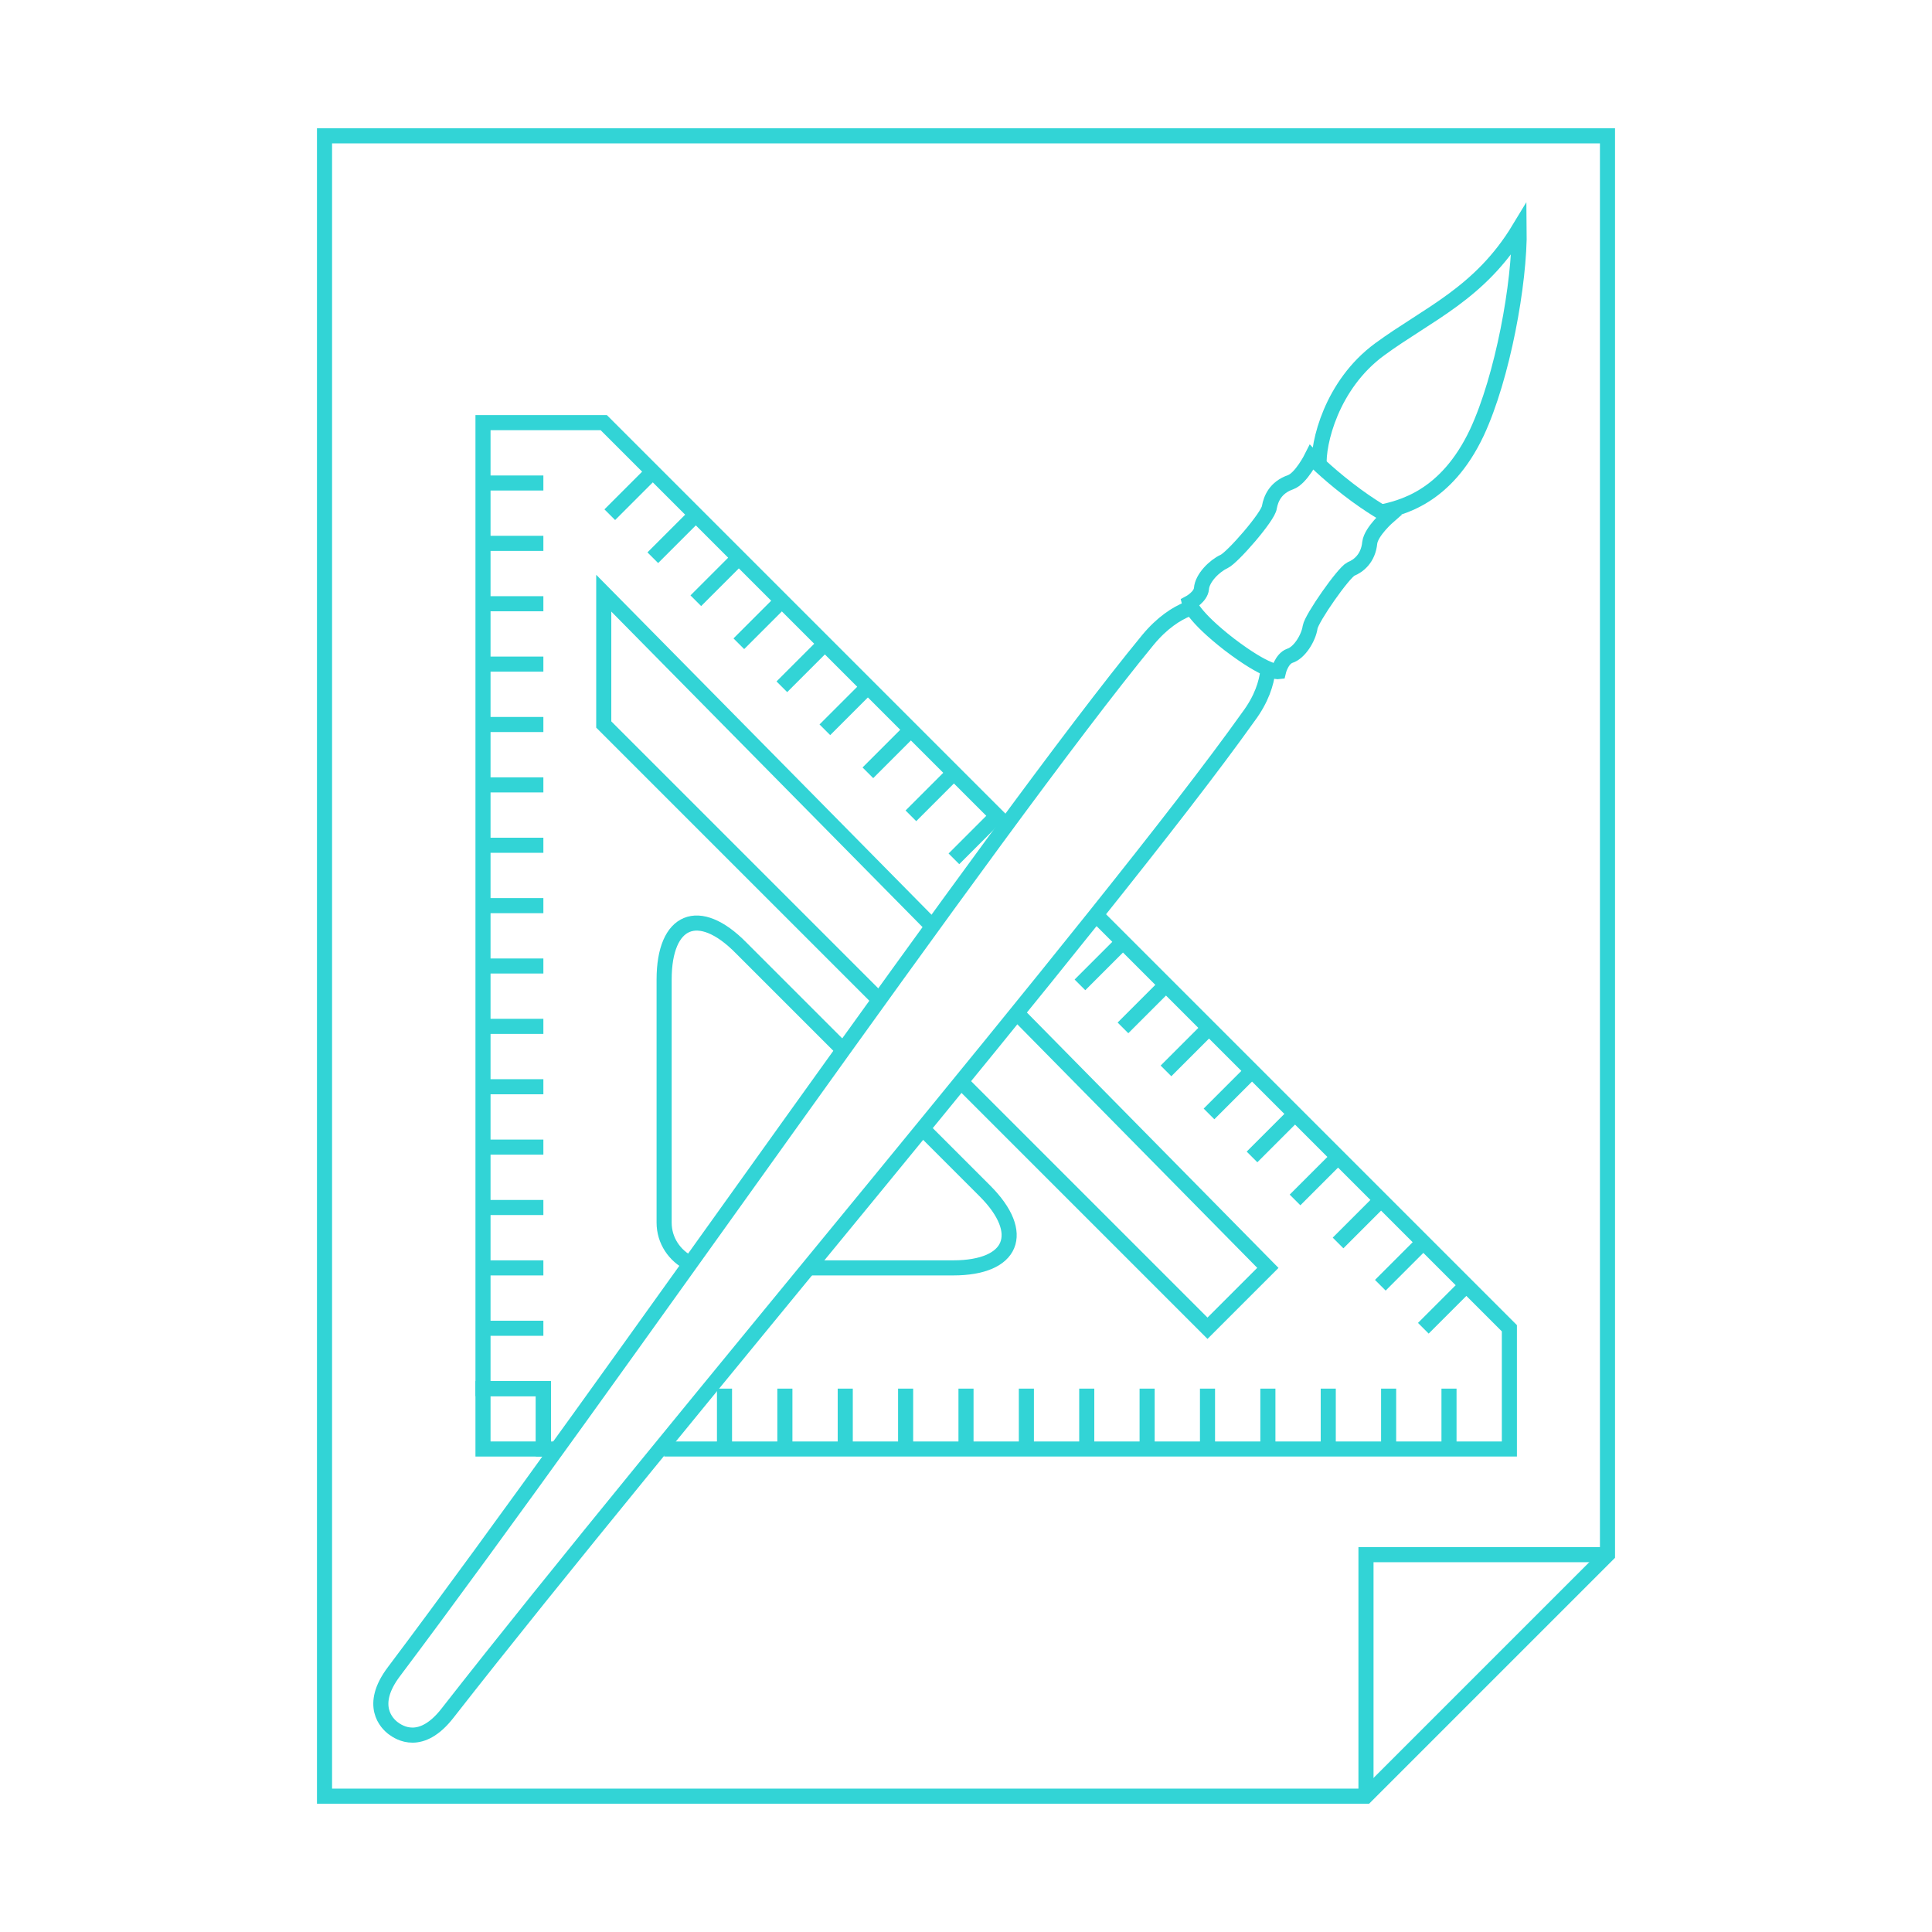
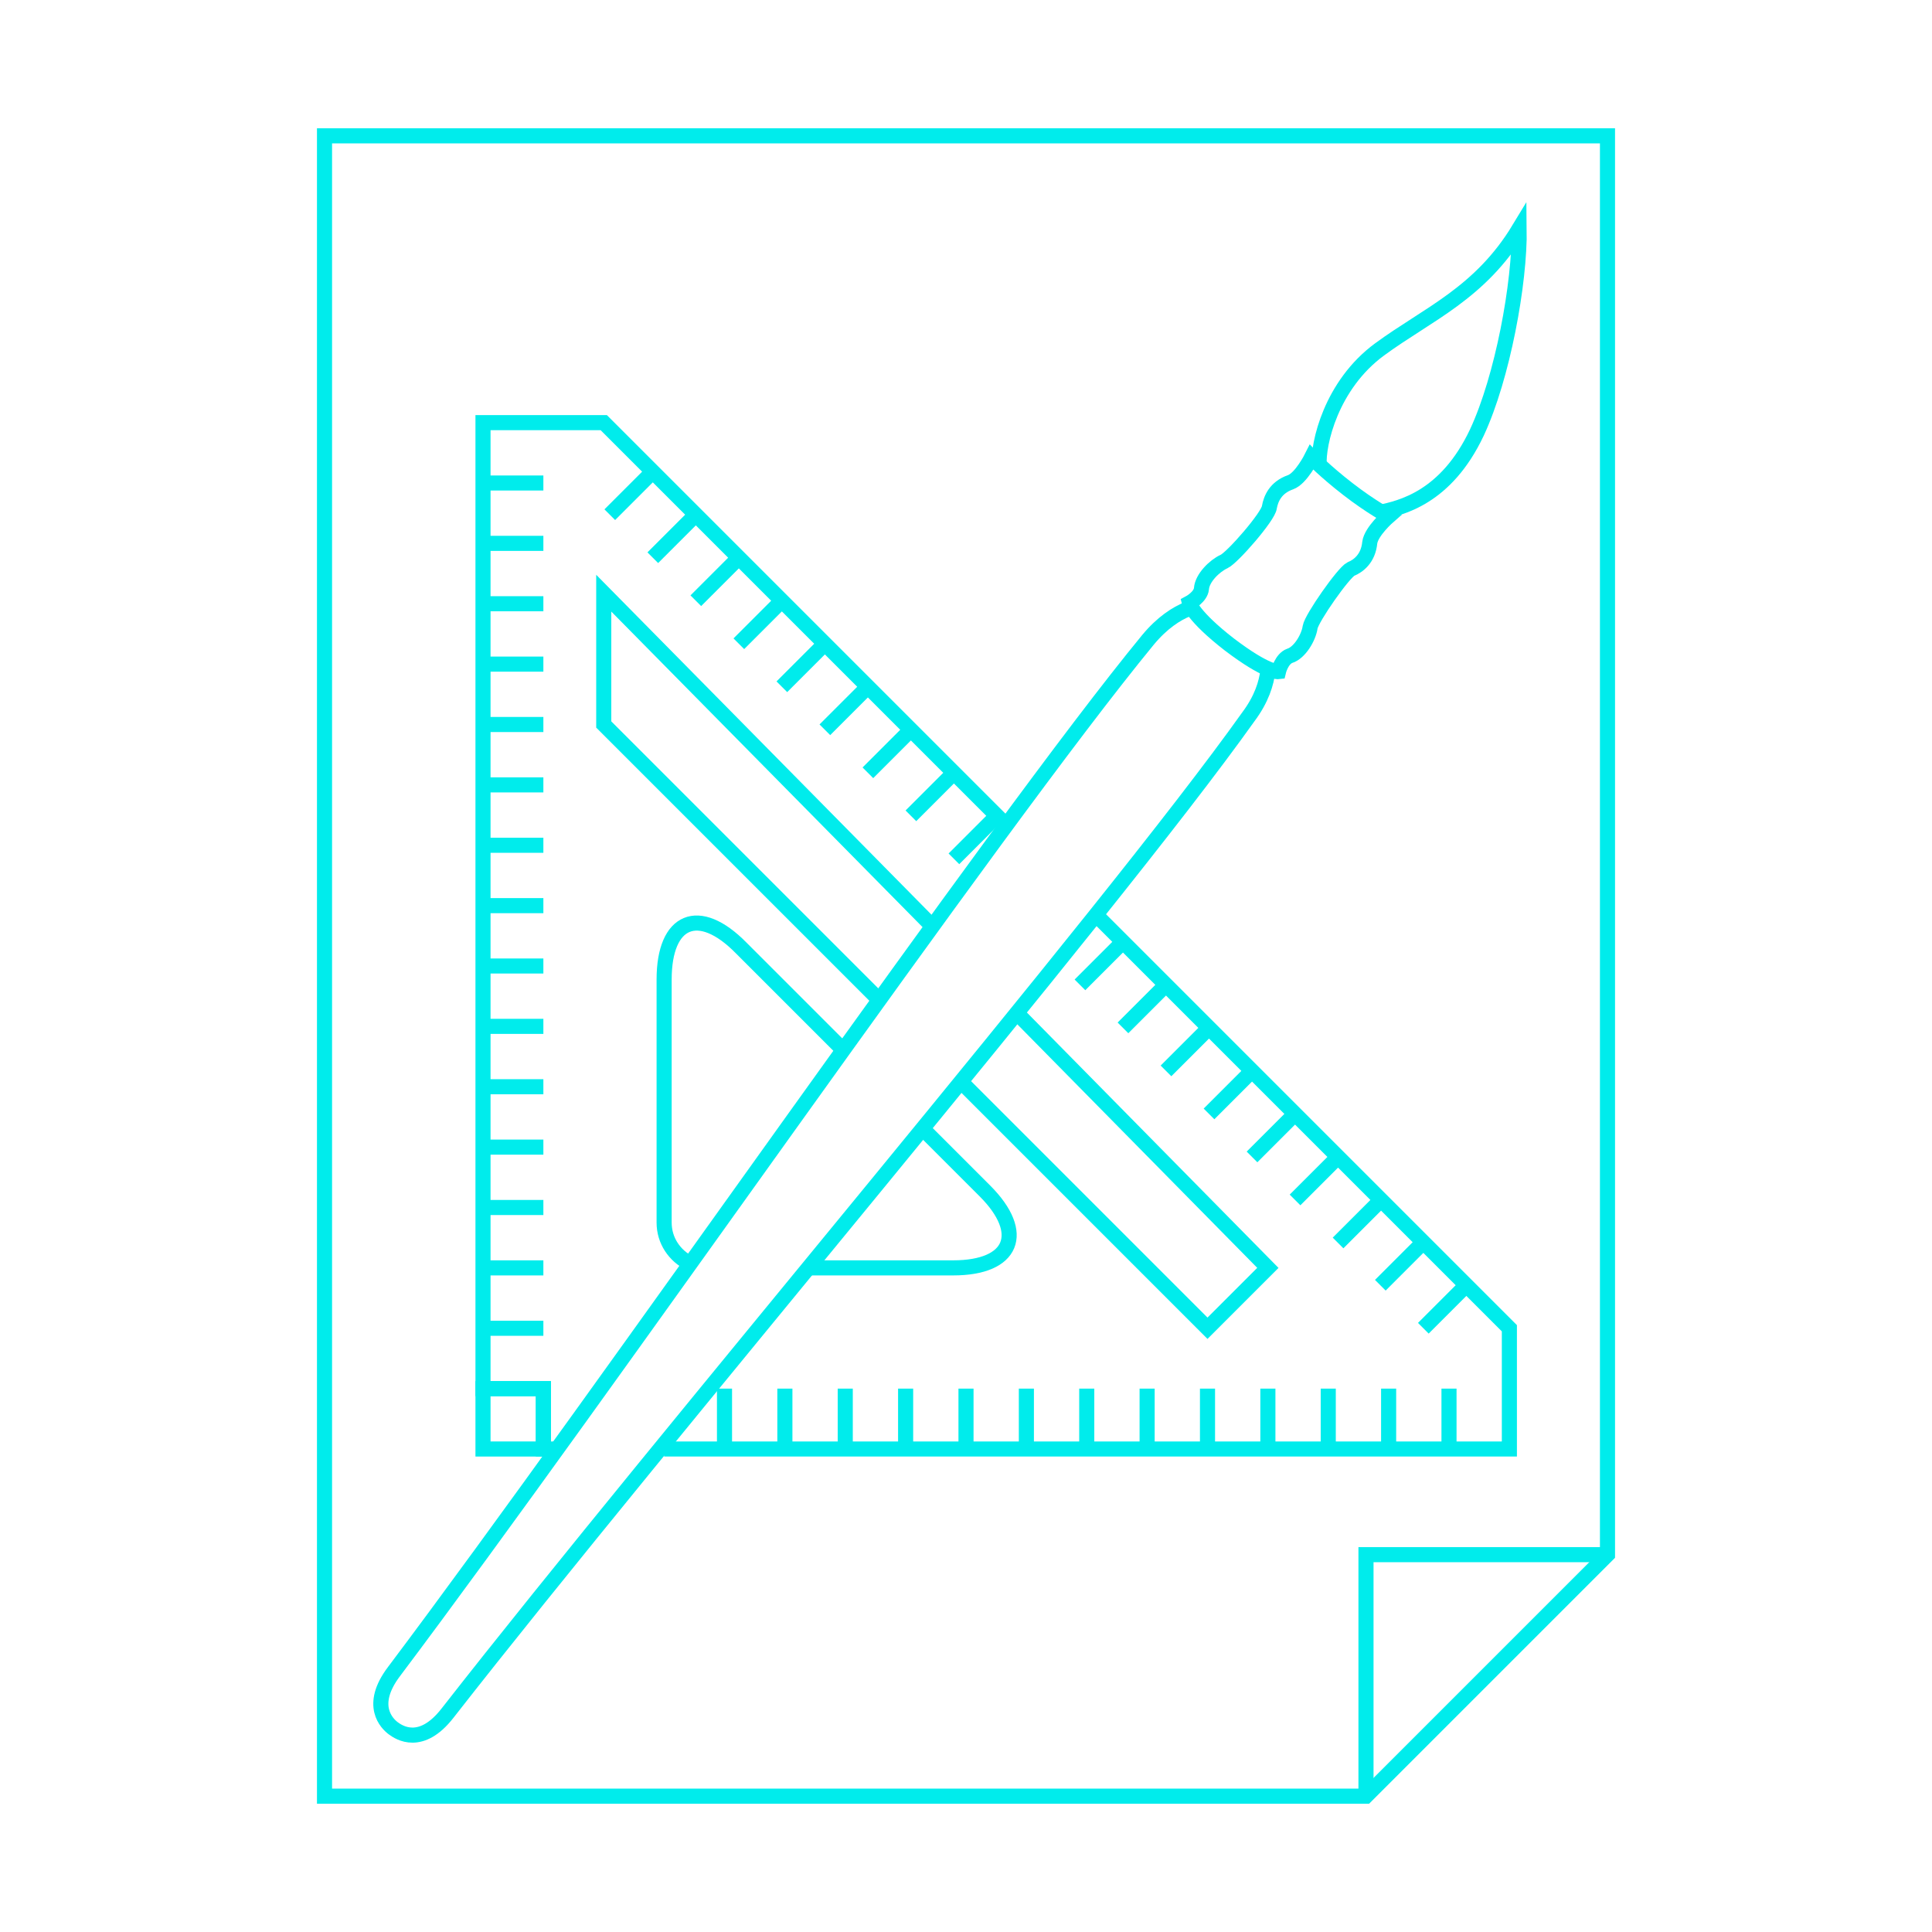
<svg xmlns="http://www.w3.org/2000/svg" version="1.1" id="Layer_1" x="0px" y="0px" viewBox="0 0 256 256" style="enable-background:new 0 0 256 256;" xml:space="preserve">
  <style type="text/css">
- 	.st0{fill:none;stroke:#32D4D6;stroke-width:2;stroke-miterlimit:10;}
- 	.st1{fill:none;stroke:#32D4D6;stroke-miterlimit:10;}
+ 	.st0{fill:none;stroke:#00ECEC;stroke-width:2;stroke-miterlimit:10;}
+ 	.st1{fill:none;stroke:#00ECEC;stroke-miterlimit:10;}
</style>
  <path class="st0" d="M181,238H43V18h170v188C200.5,218.5,193.5,225.5,181,238z" />
  <polyline class="st0" points="181,238 181,206 213,206 " />
  <path class="st0" d="M174.8,61.7c-0.2-2.9,1.6-10.7,8-15.4s13.3-7.4,18.5-16c0.1,7.2-2.2,19.7-5.6,27c-4.1,8.7-10.1,10-12.9,10.6" />
  <path class="st0" d="M162.9,85.4c-4.9-3.8-5.3-5.5-5.3-5.5s1.5-0.8,1.6-1.9c0.1-1.4,1.7-3,3-3.6c1.1-0.5,5.9-6,6-7.2  c0.2-1.1,0.8-2.6,2.8-3.3c1.4-0.5,2.8-3.3,2.8-3.3s1.7,1.8,4.8,4.2c3.1,2.4,5.4,3.6,5.4,3.6s-2.3,2-2.5,3.5  c-0.2,2.1-1.5,3.1-2.5,3.5c-1,0.5-5.2,6.5-5.4,7.7c-0.2,1.4-1.4,3.4-2.7,3.8c-1.1,0.4-1.5,2.1-1.5,2.1S167.9,89.2,162.9,85.4z" />
  <path class="st0" d="M168,88.9c-0.2,1.6-0.8,3.7-2.6,6.1c-18.5,26-77.2,95-106.1,132c-3.5,4.5-6.4,2.6-7.2,2s-3.3-3,0.1-7.5  c28.2-37.5,79.6-112,99.9-136.7c1.9-2.3,3.8-3.5,5.3-4.1" />
  <g>
    <path class="st1" d="M80,78.6V96l36.5,36.5c2.4-3.3,4.7-6.5,7-9.7L80,78.6z" />
    <path class="st1" d="M98.2,125.6c-5.6-5.6-10.2-3.7-10.2,4.2V162c0,2.4,1.4,4.4,3.4,5.4c6.8-9.5,13.7-19.1,20.3-28.4L98.2,125.6z" />
    <path class="st1" d="M160,176l8-8l-33.3-33.8c-2.4,3-4.9,6-7.4,9.1L160,176z" />
    <path class="st1" d="M126.2,168c8,0,9.9-4.6,4.2-10.2l-8.2-8.2c-5,6.1-10,12.2-15.1,18.4H126.2z" />
    <path class="st0" d="M88,192v-0.7" />
    <path class="st0" d="M134.7,134.2L168,168l-8,8l-32.7-32.7" />
    <path class="st0" d="M88,192h8v-8v8h8v-8v8h8v-8v8h8v-8v8h8v-8v8h8v-8v8h8v-8v8h8v-8v8h8v-8v8h8v-8v8h8v-8v8h8v-8v8h8v-8v8h8v-16   l-5.7-5.7l-5.7,5.7l5.7-5.7l-5.7-5.7l-5.7,5.7l5.7-5.7L183,159l-5.7,5.7l5.7-5.7l-5.7-5.7l-5.7,5.7l5.7-5.7l-5.7-5.7l-5.7,5.7   l5.7-5.7l-5.7-5.7l-5.7,5.7l5.7-5.7l-5.7-5.7l-5.7,5.7l5.7-5.7l-5.7-5.7l-5.7,5.7l5.7-5.7l-5.7-5.7l-5.7,5.7l5.7-5.7l-3.9-3.9" />
    <path class="st0" d="M122.3,149.6l8.2,8.2c5.6,5.6,3.7,10.2-4.2,10.2h-19.1" />
    <rect x="64" y="184" class="st0" width="8" height="8" />
    <path class="st0" d="M116.5,132.5L80,96V78.6l43.5,44.1" />
    <path class="st0" d="M91.4,167.4c-2-1-3.4-3-3.4-5.4v-32.2c0-8,4.6-9.9,10.2-4.2l13.5,13.5" />
    <path class="st0" d="M133.3,109.3l-1.2-1.2l-5.7,5.7l5.7-5.7l-5.7-5.7l-5.7,5.7l5.7-5.7l-5.7-5.7l-5.7,5.7l5.7-5.7L115,91l-5.7,5.7   L115,91l-5.7-5.7l-5.7,5.7l5.7-5.7l-5.7-5.7l-5.7,5.7l5.7-5.7l-5.7-5.7l-5.7,5.7l5.7-5.7l-5.7-5.7l-5.7,5.7l5.7-5.7l-5.7-5.7   l-5.7,5.7l5.7-5.7L80,56H64v8h8h-8v8h8h-8v8h8h-8v8h8h-8v8h8h-8v8h8h-8v8h8h-8v8h8h-8v8h8h-8v8h8h-8v8h8h-8v8h8h-8v8h8h-8v8h8h-8v8   h8h-8v8h8v8h1.8" />
  </g>
</svg>
